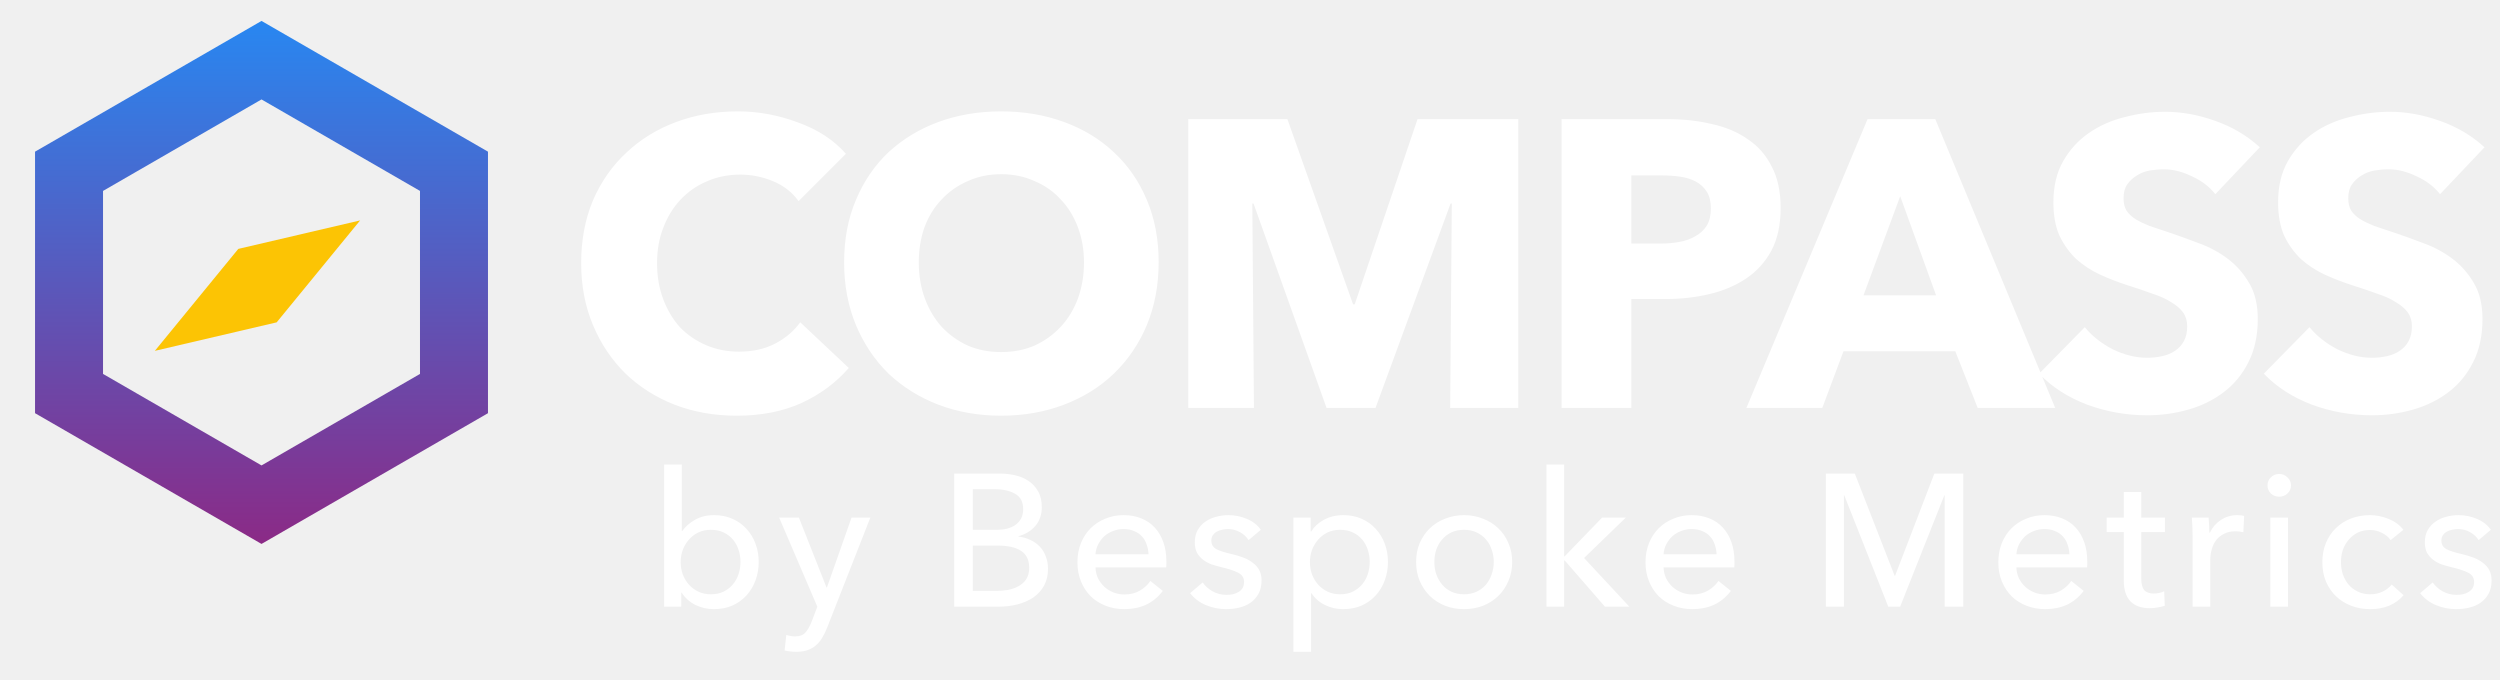
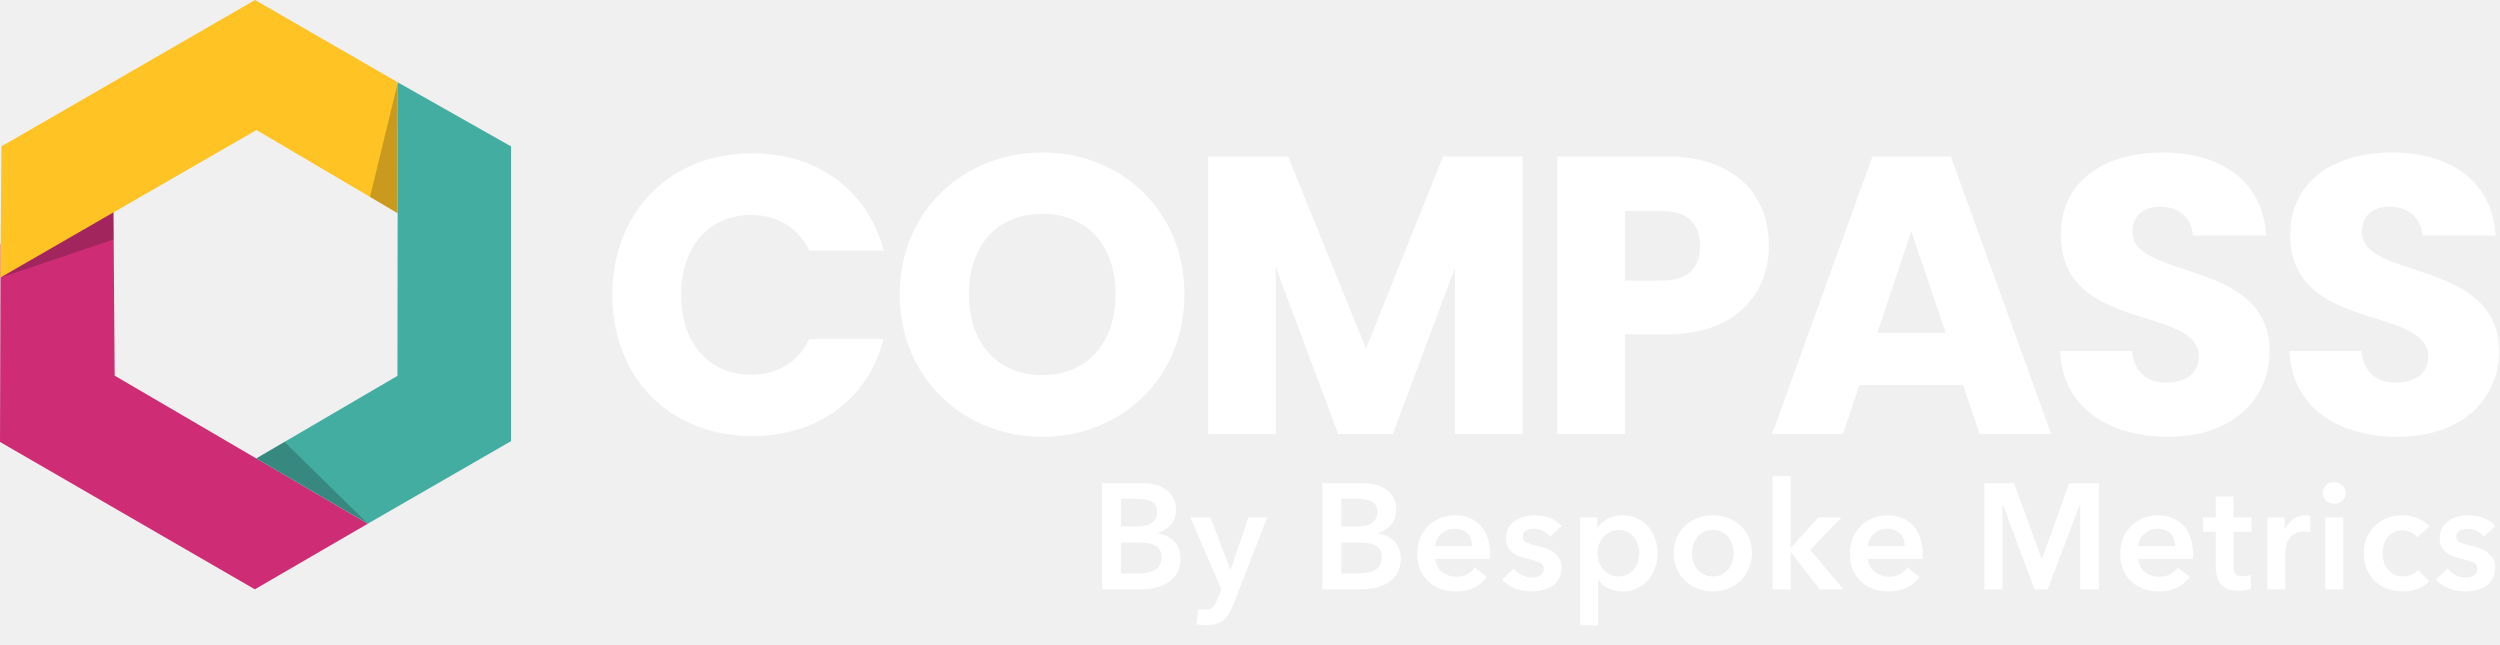
- <svg xmlns="http://www.w3.org/2000/svg" width="239" height="65" viewBox="0 0 239 65" fill="none">
-   <path d="M81.144 35.178C79.922 36.582 78.414 37.7 76.62 38.532C74.826 39.338 72.759 39.741 70.419 39.741C68.287 39.741 66.311 39.39 64.491 38.688C62.697 37.986 61.137 36.998 59.811 35.724C58.485 34.424 57.445 32.877 56.691 31.083C55.937 29.289 55.56 27.313 55.56 25.155C55.56 22.945 55.937 20.943 56.691 19.149C57.471 17.355 58.537 15.834 59.889 14.586C61.241 13.312 62.827 12.337 64.647 11.661C66.467 10.985 68.43 10.647 70.536 10.647C72.486 10.647 74.397 10.998 76.269 11.7C78.167 12.376 79.701 13.377 80.871 14.703L76.347 19.227C75.723 18.369 74.904 17.732 73.89 17.316C72.876 16.9 71.836 16.692 70.77 16.692C69.6 16.692 68.521 16.913 67.533 17.355C66.571 17.771 65.739 18.356 65.037 19.11C64.335 19.864 63.789 20.761 63.399 21.801C63.009 22.815 62.814 23.933 62.814 25.155C62.814 26.403 63.009 27.547 63.399 28.587C63.789 29.627 64.322 30.524 64.998 31.278C65.7 32.006 66.532 32.578 67.494 32.994C68.456 33.41 69.509 33.618 70.653 33.618C71.979 33.618 73.136 33.358 74.124 32.838C75.112 32.318 75.905 31.642 76.503 30.81L81.144 35.178ZM110.767 25.077C110.767 27.261 110.39 29.263 109.636 31.083C108.882 32.877 107.829 34.424 106.477 35.724C105.151 36.998 103.565 37.986 101.719 38.688C99.873 39.39 97.871 39.741 95.713 39.741C93.555 39.741 91.553 39.39 89.707 38.688C87.887 37.986 86.301 36.998 84.949 35.724C83.623 34.424 82.583 32.877 81.829 31.083C81.075 29.263 80.698 27.261 80.698 25.077C80.698 22.867 81.075 20.878 81.829 19.11C82.583 17.316 83.623 15.795 84.949 14.547C86.301 13.299 87.887 12.337 89.707 11.661C91.553 10.985 93.555 10.647 95.713 10.647C97.871 10.647 99.873 10.985 101.719 11.661C103.565 12.337 105.151 13.299 106.477 14.547C107.829 15.795 108.882 17.316 109.636 19.11C110.39 20.878 110.767 22.867 110.767 25.077ZM103.63 25.077C103.63 23.881 103.435 22.763 103.045 21.723C102.655 20.683 102.109 19.799 101.407 19.071C100.731 18.317 99.899 17.732 98.911 17.316C97.949 16.874 96.883 16.653 95.713 16.653C94.543 16.653 93.477 16.874 92.515 17.316C91.553 17.732 90.721 18.317 90.019 19.071C89.317 19.799 88.771 20.683 88.381 21.723C88.017 22.763 87.835 23.881 87.835 25.077C87.835 26.325 88.03 27.482 88.42 28.548C88.81 29.588 89.343 30.485 90.019 31.239C90.721 31.993 91.553 32.591 92.515 33.033C93.477 33.449 94.543 33.657 95.713 33.657C96.883 33.657 97.949 33.449 98.911 33.033C99.873 32.591 100.705 31.993 101.407 31.239C102.109 30.485 102.655 29.588 103.045 28.548C103.435 27.482 103.63 26.325 103.63 25.077ZM138.636 39L138.792 19.461H138.675L131.499 39H126.819L119.838 19.461H119.721L119.877 39H113.598V11.388H123.075L129.354 29.094H129.51L135.516 11.388H145.149V39H138.636ZM170.229 19.89C170.229 21.502 169.93 22.867 169.332 23.985C168.734 25.077 167.928 25.961 166.914 26.637C165.9 27.313 164.73 27.807 163.404 28.119C162.078 28.431 160.7 28.587 159.27 28.587H155.955V39H149.286V11.388H159.426C160.934 11.388 162.338 11.544 163.638 11.856C164.964 12.142 166.108 12.623 167.07 13.299C168.058 13.949 168.825 14.82 169.371 15.912C169.943 16.978 170.229 18.304 170.229 19.89ZM163.56 19.929C163.56 19.279 163.43 18.746 163.17 18.33C162.91 17.914 162.559 17.589 162.117 17.355C161.675 17.121 161.168 16.965 160.596 16.887C160.05 16.809 159.478 16.77 158.88 16.77H155.955V23.283H158.763C159.387 23.283 159.985 23.231 160.557 23.127C161.129 23.023 161.636 22.841 162.078 22.581C162.546 22.321 162.91 21.983 163.17 21.567C163.43 21.125 163.56 20.579 163.56 19.929ZM189.069 39L186.924 33.579H176.238L174.21 39H166.956L178.539 11.388H185.013L196.479 39H189.069ZM181.659 18.759L178.149 28.236H185.091L181.659 18.759ZM211.787 18.564C211.215 17.836 210.461 17.264 209.525 16.848C208.615 16.406 207.731 16.185 206.873 16.185C206.431 16.185 205.976 16.224 205.508 16.302C205.066 16.38 204.663 16.536 204.299 16.77C203.935 16.978 203.623 17.264 203.363 17.628C203.129 17.966 203.012 18.408 203.012 18.954C203.012 19.422 203.103 19.812 203.285 20.124C203.493 20.436 203.779 20.709 204.143 20.943C204.533 21.177 204.988 21.398 205.508 21.606C206.028 21.788 206.613 21.983 207.263 22.191C208.199 22.503 209.174 22.854 210.188 23.244C211.202 23.608 212.125 24.102 212.957 24.726C213.789 25.35 214.478 26.13 215.024 27.066C215.57 27.976 215.843 29.12 215.843 30.498C215.843 32.084 215.544 33.462 214.946 34.632C214.374 35.776 213.594 36.725 212.606 37.479C211.618 38.233 210.487 38.792 209.213 39.156C207.939 39.52 206.626 39.702 205.274 39.702C203.298 39.702 201.387 39.364 199.541 38.688C197.695 37.986 196.161 36.998 194.939 35.724L199.307 31.278C199.983 32.11 200.867 32.812 201.959 33.384C203.077 33.93 204.182 34.203 205.274 34.203C205.768 34.203 206.249 34.151 206.717 34.047C207.185 33.943 207.588 33.774 207.926 33.54C208.29 33.306 208.576 32.994 208.784 32.604C208.992 32.214 209.096 31.746 209.096 31.2C209.096 30.68 208.966 30.238 208.706 29.874C208.446 29.51 208.069 29.185 207.575 28.899C207.107 28.587 206.509 28.314 205.781 28.08C205.079 27.82 204.273 27.547 203.363 27.261C202.479 26.975 201.608 26.637 200.75 26.247C199.918 25.857 199.164 25.363 198.488 24.765C197.838 24.141 197.305 23.4 196.889 22.542C196.499 21.658 196.304 20.592 196.304 19.344C196.304 17.81 196.616 16.497 197.24 15.405C197.864 14.313 198.683 13.416 199.697 12.714C200.711 12.012 201.855 11.505 203.129 11.193C204.403 10.855 205.69 10.686 206.99 10.686C208.55 10.686 210.136 10.972 211.748 11.544C213.386 12.116 214.816 12.961 216.038 14.079L211.787 18.564ZM233.269 18.564C232.697 17.836 231.943 17.264 231.007 16.848C230.097 16.406 229.213 16.185 228.355 16.185C227.913 16.185 227.458 16.224 226.99 16.302C226.548 16.38 226.145 16.536 225.781 16.77C225.417 16.978 225.105 17.264 224.845 17.628C224.611 17.966 224.494 18.408 224.494 18.954C224.494 19.422 224.585 19.812 224.767 20.124C224.975 20.436 225.261 20.709 225.625 20.943C226.015 21.177 226.47 21.398 226.99 21.606C227.51 21.788 228.095 21.983 228.745 22.191C229.681 22.503 230.656 22.854 231.67 23.244C232.684 23.608 233.607 24.102 234.439 24.726C235.271 25.35 235.96 26.13 236.506 27.066C237.052 27.976 237.325 29.12 237.325 30.498C237.325 32.084 237.026 33.462 236.428 34.632C235.856 35.776 235.076 36.725 234.088 37.479C233.1 38.233 231.969 38.792 230.695 39.156C229.421 39.52 228.108 39.702 226.756 39.702C224.78 39.702 222.869 39.364 221.023 38.688C219.177 37.986 217.643 36.998 216.421 35.724L220.789 31.278C221.465 32.11 222.349 32.812 223.441 33.384C224.559 33.93 225.664 34.203 226.756 34.203C227.25 34.203 227.731 34.151 228.199 34.047C228.667 33.943 229.07 33.774 229.408 33.54C229.772 33.306 230.058 32.994 230.266 32.604C230.474 32.214 230.578 31.746 230.578 31.2C230.578 30.68 230.448 30.238 230.188 29.874C229.928 29.51 229.551 29.185 229.057 28.899C228.589 28.587 227.991 28.314 227.263 28.08C226.561 27.82 225.755 27.547 224.845 27.261C223.961 26.975 223.09 26.637 222.232 26.247C221.4 25.857 220.646 25.363 219.97 24.765C219.32 24.141 218.787 23.4 218.371 22.542C217.981 21.658 217.786 20.592 217.786 19.344C217.786 17.81 218.098 16.497 218.722 15.405C219.346 14.313 220.165 13.416 221.179 12.714C222.193 12.012 223.337 11.505 224.611 11.193C225.885 10.855 227.172 10.686 228.472 10.686C230.032 10.686 231.618 10.972 233.23 11.544C234.868 12.116 236.298 12.961 237.52 14.079L233.269 18.564Z" fill="white" />
-   <path d="M6.599 16.376L25 5.753L43.401 16.376V37.624L25 48.247L6.599 37.624V16.376Z" stroke="url(#paint0_linear_10_38)" stroke-width="6.5" />
-   <path fill-rule="evenodd" clip-rule="evenodd" d="M26.449 30.817L26.449 30.817L26.449 30.817L34.429 21.071L22.781 23.794L22.781 23.794L14.803 33.541L26.449 30.817Z" fill="#FCC404" />
-   <path d="M65.127 56.652V58H63.492V44.412H65.181V50.757H65.235C65.523 50.337 65.924 49.984 66.44 49.696C66.955 49.397 67.566 49.247 68.273 49.247C68.908 49.247 69.483 49.361 69.998 49.588C70.526 49.816 70.975 50.133 71.346 50.541C71.73 50.948 72.023 51.428 72.227 51.979C72.431 52.518 72.533 53.099 72.533 53.722C72.533 54.345 72.431 54.932 72.227 55.484C72.023 56.035 71.736 56.514 71.364 56.922C70.993 57.329 70.544 57.653 70.016 57.892C69.489 58.12 68.896 58.234 68.237 58.234C67.626 58.234 67.045 58.102 66.493 57.838C65.942 57.563 65.499 57.167 65.163 56.652H65.127ZM70.789 53.722C70.789 53.327 70.729 52.943 70.609 52.572C70.49 52.2 70.31 51.871 70.07 51.583C69.831 51.296 69.531 51.068 69.172 50.9C68.824 50.733 68.417 50.649 67.949 50.649C67.518 50.649 67.123 50.733 66.763 50.9C66.416 51.068 66.116 51.296 65.864 51.583C65.613 51.871 65.415 52.2 65.271 52.572C65.139 52.943 65.073 53.333 65.073 53.74C65.073 54.148 65.139 54.537 65.271 54.908C65.415 55.28 65.613 55.609 65.864 55.897C66.116 56.173 66.416 56.394 66.763 56.562C67.123 56.73 67.518 56.814 67.949 56.814C68.417 56.814 68.824 56.73 69.172 56.562C69.531 56.382 69.831 56.149 70.07 55.861C70.31 55.574 70.49 55.244 70.609 54.873C70.729 54.501 70.789 54.118 70.789 53.722ZM79.017 56.167H79.053L81.407 49.48H83.205L79.071 60.013C78.927 60.373 78.771 60.69 78.603 60.966C78.436 61.253 78.238 61.493 78.01 61.685C77.782 61.888 77.513 62.044 77.201 62.152C76.902 62.26 76.542 62.314 76.123 62.314C75.943 62.314 75.757 62.302 75.566 62.278C75.386 62.266 75.2 62.236 75.008 62.188L75.17 60.696C75.458 60.792 75.739 60.84 76.015 60.84C76.458 60.84 76.788 60.714 77.004 60.462C77.219 60.223 77.417 59.875 77.597 59.42L78.136 58L74.487 49.48H76.374L79.017 56.167ZM91.219 45.275H95.605C96.084 45.275 96.564 45.328 97.043 45.436C97.522 45.544 97.948 45.724 98.319 45.975C98.702 46.227 99.008 46.557 99.236 46.964C99.475 47.371 99.595 47.881 99.595 48.492C99.595 49.199 99.391 49.792 98.984 50.271C98.577 50.751 98.037 51.08 97.366 51.26V51.296C97.774 51.344 98.151 51.452 98.499 51.619C98.846 51.775 99.146 51.985 99.397 52.248C99.649 52.512 99.841 52.824 99.973 53.183C100.116 53.542 100.188 53.944 100.188 54.387C100.188 54.998 100.062 55.532 99.811 55.987C99.559 56.442 99.218 56.82 98.786 57.119C98.355 57.407 97.846 57.629 97.258 57.784C96.683 57.928 96.066 58 95.407 58H91.219V45.275ZM92.999 50.649H95.317C95.653 50.649 95.97 50.613 96.27 50.541C96.582 50.457 96.851 50.337 97.079 50.181C97.306 50.014 97.486 49.81 97.618 49.57C97.75 49.319 97.816 49.019 97.816 48.672C97.816 47.989 97.564 47.503 97.061 47.216C96.558 46.916 95.88 46.766 95.03 46.766H92.999V50.649ZM92.999 56.49H95.227C95.599 56.49 95.97 56.46 96.342 56.4C96.725 56.328 97.067 56.209 97.366 56.041C97.678 55.873 97.924 55.651 98.103 55.376C98.295 55.088 98.391 54.729 98.391 54.297C98.391 53.542 98.133 52.997 97.618 52.662C97.103 52.326 96.36 52.158 95.389 52.158H92.999V56.49ZM109.797 52.985C109.785 52.65 109.725 52.338 109.617 52.051C109.522 51.751 109.372 51.493 109.168 51.278C108.976 51.062 108.731 50.894 108.431 50.775C108.144 50.643 107.802 50.577 107.407 50.577C107.047 50.577 106.706 50.643 106.382 50.775C106.071 50.894 105.795 51.062 105.555 51.278C105.328 51.493 105.136 51.751 104.98 52.051C104.836 52.338 104.752 52.65 104.728 52.985H109.797ZM111.505 53.668C111.505 53.764 111.505 53.86 111.505 53.956C111.505 54.052 111.499 54.148 111.487 54.243H104.728C104.74 54.603 104.818 54.944 104.962 55.268C105.118 55.58 105.322 55.855 105.573 56.095C105.825 56.322 106.112 56.502 106.436 56.634C106.772 56.766 107.125 56.832 107.496 56.832C108.072 56.832 108.569 56.706 108.988 56.454C109.408 56.203 109.737 55.897 109.977 55.538L111.163 56.49C110.708 57.089 110.169 57.533 109.545 57.82C108.934 58.096 108.251 58.234 107.496 58.234C106.849 58.234 106.25 58.126 105.699 57.91C105.148 57.694 104.675 57.395 104.279 57.011C103.884 56.616 103.572 56.143 103.344 55.592C103.117 55.04 103.003 54.429 103.003 53.758C103.003 53.099 103.111 52.494 103.327 51.943C103.554 51.38 103.866 50.9 104.261 50.505C104.657 50.109 105.124 49.804 105.663 49.588C106.202 49.361 106.784 49.247 107.407 49.247C108.03 49.247 108.593 49.349 109.096 49.552C109.611 49.756 110.043 50.05 110.39 50.433C110.75 50.816 111.025 51.284 111.217 51.835C111.409 52.374 111.505 52.985 111.505 53.668ZM119.364 51.637C119.172 51.326 118.902 51.074 118.555 50.882C118.207 50.679 117.818 50.577 117.386 50.577C117.195 50.577 117.003 50.601 116.811 50.649C116.62 50.685 116.446 50.751 116.29 50.846C116.146 50.93 116.026 51.044 115.931 51.188C115.847 51.32 115.805 51.487 115.805 51.691C115.805 52.051 115.967 52.32 116.29 52.5C116.614 52.668 117.099 52.824 117.746 52.967C118.153 53.063 118.531 53.177 118.878 53.309C119.226 53.441 119.525 53.608 119.777 53.812C120.041 54.004 120.244 54.237 120.388 54.513C120.532 54.789 120.604 55.112 120.604 55.484C120.604 55.987 120.508 56.412 120.316 56.76C120.125 57.107 119.867 57.395 119.543 57.623C119.232 57.838 118.872 57.994 118.465 58.09C118.058 58.186 117.638 58.234 117.207 58.234C116.56 58.234 115.925 58.108 115.302 57.856C114.69 57.605 114.181 57.221 113.774 56.706L114.978 55.681C115.206 56.017 115.517 56.298 115.913 56.526C116.32 56.754 116.763 56.868 117.243 56.868C117.458 56.868 117.662 56.85 117.854 56.814C118.058 56.766 118.237 56.694 118.393 56.598C118.561 56.502 118.693 56.376 118.788 56.221C118.884 56.065 118.932 55.867 118.932 55.627C118.932 55.232 118.741 54.938 118.357 54.747C117.986 54.555 117.434 54.375 116.703 54.208C116.416 54.136 116.122 54.052 115.823 53.956C115.535 53.848 115.272 53.704 115.032 53.525C114.792 53.345 114.595 53.123 114.439 52.859C114.295 52.584 114.223 52.248 114.223 51.853C114.223 51.398 114.313 51.008 114.493 50.685C114.684 50.349 114.93 50.08 115.23 49.876C115.529 49.66 115.871 49.504 116.254 49.408C116.638 49.301 117.033 49.247 117.44 49.247C118.052 49.247 118.639 49.367 119.202 49.606C119.777 49.846 120.22 50.193 120.532 50.649L119.364 51.637ZM125.337 62.314H123.647V49.48H125.301V50.81H125.355C125.631 50.355 126.032 49.984 126.559 49.696C127.098 49.397 127.722 49.247 128.428 49.247C129.064 49.247 129.639 49.361 130.154 49.588C130.681 49.816 131.131 50.133 131.502 50.541C131.885 50.948 132.179 51.428 132.383 51.979C132.586 52.518 132.688 53.099 132.688 53.722C132.688 54.345 132.586 54.932 132.383 55.484C132.179 56.035 131.891 56.514 131.52 56.922C131.149 57.329 130.699 57.653 130.172 57.892C129.645 58.12 129.052 58.234 128.393 58.234C127.781 58.234 127.206 58.102 126.667 57.838C126.128 57.575 125.702 57.203 125.391 56.724H125.337V62.314ZM130.945 53.722C130.945 53.327 130.885 52.943 130.765 52.572C130.645 52.2 130.466 51.871 130.226 51.583C129.986 51.296 129.687 51.068 129.327 50.9C128.98 50.733 128.572 50.649 128.105 50.649C127.674 50.649 127.278 50.733 126.919 50.9C126.571 51.068 126.272 51.296 126.02 51.583C125.768 51.871 125.571 52.2 125.427 52.572C125.295 52.943 125.229 53.333 125.229 53.74C125.229 54.148 125.295 54.537 125.427 54.908C125.571 55.28 125.768 55.609 126.02 55.897C126.272 56.173 126.571 56.394 126.919 56.562C127.278 56.73 127.674 56.814 128.105 56.814C128.572 56.814 128.98 56.73 129.327 56.562C129.687 56.382 129.986 56.149 130.226 55.861C130.466 55.574 130.645 55.244 130.765 54.873C130.885 54.501 130.945 54.118 130.945 53.722ZM144.565 53.722C144.565 54.381 144.445 54.986 144.206 55.538C143.978 56.089 143.655 56.568 143.235 56.975C142.828 57.371 142.343 57.682 141.779 57.91C141.216 58.126 140.611 58.234 139.964 58.234C139.317 58.234 138.712 58.126 138.149 57.91C137.585 57.682 137.1 57.371 136.693 56.975C136.285 56.568 135.962 56.089 135.722 55.538C135.494 54.986 135.381 54.381 135.381 53.722C135.381 53.063 135.494 52.464 135.722 51.925C135.962 51.374 136.285 50.9 136.693 50.505C137.1 50.109 137.585 49.804 138.149 49.588C138.712 49.361 139.317 49.247 139.964 49.247C140.611 49.247 141.216 49.361 141.779 49.588C142.343 49.804 142.828 50.109 143.235 50.505C143.655 50.9 143.978 51.374 144.206 51.925C144.445 52.464 144.565 53.063 144.565 53.722ZM142.804 53.722C142.804 53.315 142.738 52.925 142.606 52.554C142.486 52.182 142.307 51.859 142.067 51.583C141.827 51.296 141.528 51.068 141.168 50.9C140.821 50.733 140.419 50.649 139.964 50.649C139.509 50.649 139.101 50.733 138.742 50.9C138.394 51.068 138.101 51.296 137.861 51.583C137.621 51.859 137.436 52.182 137.304 52.554C137.184 52.925 137.124 53.315 137.124 53.722C137.124 54.13 137.184 54.519 137.304 54.891C137.436 55.262 137.621 55.592 137.861 55.879C138.101 56.167 138.394 56.394 138.742 56.562C139.101 56.73 139.509 56.814 139.964 56.814C140.419 56.814 140.821 56.73 141.168 56.562C141.528 56.394 141.827 56.167 142.067 55.879C142.307 55.592 142.486 55.262 142.606 54.891C142.738 54.519 142.804 54.13 142.804 53.722ZM149.532 53.183H149.586L153.163 49.48H155.428L151.438 53.345L155.769 58H153.433L149.586 53.578H149.532V58H147.843V44.412H149.532V53.183ZM164.105 52.985C164.093 52.65 164.033 52.338 163.925 52.051C163.829 51.751 163.68 51.493 163.476 51.278C163.284 51.062 163.039 50.894 162.739 50.775C162.451 50.643 162.11 50.577 161.714 50.577C161.355 50.577 161.014 50.643 160.69 50.775C160.378 50.894 160.103 51.062 159.863 51.278C159.636 51.493 159.444 51.751 159.288 52.051C159.144 52.338 159.06 52.65 159.036 52.985H164.105ZM165.813 53.668C165.813 53.764 165.813 53.86 165.813 53.956C165.813 54.052 165.807 54.148 165.795 54.243H159.036C159.048 54.603 159.126 54.944 159.27 55.268C159.426 55.58 159.63 55.855 159.881 56.095C160.133 56.322 160.42 56.502 160.744 56.634C161.079 56.766 161.433 56.832 161.804 56.832C162.38 56.832 162.877 56.706 163.296 56.454C163.716 56.203 164.045 55.897 164.285 55.538L165.471 56.49C165.016 57.089 164.476 57.533 163.853 57.82C163.242 58.096 162.559 58.234 161.804 58.234C161.157 58.234 160.558 58.126 160.007 57.91C159.456 57.694 158.982 57.395 158.587 57.011C158.192 56.616 157.88 56.143 157.652 55.592C157.425 55.04 157.311 54.429 157.311 53.758C157.311 53.099 157.419 52.494 157.634 51.943C157.862 51.38 158.174 50.9 158.569 50.505C158.964 50.109 159.432 49.804 159.971 49.588C160.51 49.361 161.091 49.247 161.714 49.247C162.338 49.247 162.901 49.349 163.404 49.552C163.919 49.756 164.351 50.05 164.698 50.433C165.058 50.816 165.333 51.284 165.525 51.835C165.717 52.374 165.813 52.985 165.813 53.668ZM181.131 55.052H181.167L184.923 45.275H187.691V58H185.912V47.359H185.876L181.652 58H180.52L176.314 47.359H176.278V58H174.552V45.275H177.32L181.131 55.052ZM197.834 52.985C197.822 52.65 197.762 52.338 197.654 52.051C197.559 51.751 197.409 51.493 197.205 51.278C197.013 51.062 196.768 50.894 196.468 50.775C196.181 50.643 195.839 50.577 195.444 50.577C195.084 50.577 194.743 50.643 194.419 50.775C194.108 50.894 193.832 51.062 193.592 51.278C193.365 51.493 193.173 51.751 193.017 52.051C192.873 52.338 192.79 52.65 192.766 52.985H197.834ZM199.542 53.668C199.542 53.764 199.542 53.86 199.542 53.956C199.542 54.052 199.536 54.148 199.524 54.243H192.766C192.778 54.603 192.855 54.944 192.999 55.268C193.155 55.58 193.359 55.855 193.61 56.095C193.862 56.322 194.15 56.502 194.473 56.634C194.809 56.766 195.162 56.832 195.534 56.832C196.109 56.832 196.606 56.706 197.025 56.454C197.445 56.203 197.774 55.897 198.014 55.538L199.2 56.49C198.745 57.089 198.206 57.533 197.583 57.82C196.971 58.096 196.288 58.234 195.534 58.234C194.886 58.234 194.287 58.126 193.736 57.91C193.185 57.694 192.712 57.395 192.316 57.011C191.921 56.616 191.609 56.143 191.382 55.592C191.154 55.04 191.04 54.429 191.04 53.758C191.04 53.099 191.148 52.494 191.364 51.943C191.591 51.38 191.903 50.9 192.298 50.505C192.694 50.109 193.161 49.804 193.7 49.588C194.239 49.361 194.821 49.247 195.444 49.247C196.067 49.247 196.63 49.349 197.133 49.552C197.648 49.756 198.08 50.05 198.427 50.433C198.787 50.816 199.062 51.284 199.254 51.835C199.446 52.374 199.542 52.985 199.542 53.668ZM206.969 50.864H204.705V55.304C204.705 55.819 204.8 56.191 204.992 56.418C205.184 56.634 205.489 56.742 205.909 56.742C206.065 56.742 206.232 56.724 206.412 56.688C206.592 56.652 206.754 56.598 206.897 56.526L206.951 57.91C206.748 57.982 206.52 58.036 206.268 58.072C206.029 58.12 205.777 58.144 205.513 58.144C204.711 58.144 204.093 57.922 203.662 57.479C203.243 57.035 203.033 56.37 203.033 55.484V50.864H201.397V49.48H203.033V47.036H204.705V49.48H206.969V50.864ZM209.613 51.314C209.613 51.086 209.607 50.792 209.595 50.433C209.583 50.074 209.565 49.756 209.541 49.48H211.141C211.165 49.696 211.183 49.948 211.195 50.235C211.207 50.511 211.213 50.739 211.213 50.918H211.267C211.507 50.415 211.854 50.014 212.309 49.714C212.777 49.403 213.298 49.247 213.873 49.247C214.137 49.247 214.358 49.271 214.538 49.319L214.466 50.882C214.227 50.822 213.969 50.792 213.693 50.792C213.286 50.792 212.932 50.87 212.633 51.026C212.333 51.17 212.082 51.368 211.878 51.619C211.686 51.871 211.542 52.164 211.447 52.5C211.351 52.824 211.303 53.165 211.303 53.525V58H209.613V51.314ZM218.732 58H217.042V49.48H218.732V58ZM219.019 46.407C219.019 46.718 218.905 46.976 218.678 47.18C218.462 47.383 218.198 47.485 217.887 47.485C217.575 47.485 217.312 47.383 217.096 47.18C216.88 46.964 216.772 46.706 216.772 46.407C216.772 46.095 216.88 45.838 217.096 45.634C217.312 45.418 217.575 45.31 217.887 45.31C218.198 45.31 218.462 45.418 218.678 45.634C218.905 45.838 219.019 46.095 219.019 46.407ZM228.542 51.637C228.362 51.362 228.092 51.134 227.733 50.954C227.373 50.763 226.99 50.667 226.582 50.667C226.139 50.667 225.744 50.751 225.396 50.918C225.061 51.086 224.773 51.314 224.533 51.601C224.294 51.877 224.108 52.2 223.976 52.572C223.856 52.943 223.796 53.333 223.796 53.74C223.796 54.148 223.856 54.537 223.976 54.908C224.108 55.28 224.294 55.609 224.533 55.897C224.773 56.173 225.067 56.394 225.414 56.562C225.762 56.73 226.157 56.814 226.6 56.814C227.032 56.814 227.421 56.73 227.769 56.562C228.128 56.394 228.422 56.167 228.649 55.879L229.782 56.904C229.422 57.323 228.973 57.653 228.434 57.892C227.894 58.12 227.283 58.234 226.6 58.234C225.941 58.234 225.33 58.126 224.767 57.91C224.216 57.694 223.736 57.395 223.329 57.011C222.922 56.616 222.598 56.143 222.358 55.592C222.131 55.04 222.017 54.423 222.017 53.74C222.017 53.069 222.131 52.458 222.358 51.907C222.586 51.356 222.904 50.882 223.311 50.487C223.719 50.092 224.198 49.786 224.749 49.57C225.312 49.355 225.917 49.247 226.564 49.247C227.164 49.247 227.757 49.367 228.344 49.606C228.943 49.846 229.416 50.193 229.764 50.649L228.542 51.637ZM236.956 51.637C236.764 51.326 236.494 51.074 236.147 50.882C235.8 50.679 235.41 50.577 234.979 50.577C234.787 50.577 234.595 50.601 234.404 50.649C234.212 50.685 234.038 50.751 233.882 50.846C233.738 50.93 233.619 51.044 233.523 51.188C233.439 51.32 233.397 51.487 233.397 51.691C233.397 52.051 233.559 52.32 233.882 52.5C234.206 52.668 234.691 52.824 235.338 52.967C235.746 53.063 236.123 53.177 236.471 53.309C236.818 53.441 237.118 53.608 237.369 53.812C237.633 54.004 237.837 54.237 237.98 54.513C238.124 54.789 238.196 55.112 238.196 55.484C238.196 55.987 238.1 56.412 237.908 56.76C237.717 57.107 237.459 57.395 237.136 57.623C236.824 57.838 236.465 57.994 236.057 58.09C235.65 58.186 235.23 58.234 234.799 58.234C234.152 58.234 233.517 58.108 232.894 57.856C232.283 57.605 231.773 57.221 231.366 56.706L232.57 55.681C232.798 56.017 233.109 56.298 233.505 56.526C233.912 56.754 234.356 56.868 234.835 56.868C235.051 56.868 235.254 56.85 235.446 56.814C235.65 56.766 235.829 56.694 235.985 56.598C236.153 56.502 236.285 56.376 236.381 56.221C236.477 56.065 236.524 55.867 236.524 55.627C236.524 55.232 236.333 54.938 235.949 54.747C235.578 54.555 235.027 54.375 234.296 54.208C234.008 54.136 233.715 54.052 233.415 53.956C233.127 53.848 232.864 53.704 232.624 53.525C232.384 53.345 232.187 53.123 232.031 52.859C231.887 52.584 231.815 52.248 231.815 51.853C231.815 51.398 231.905 51.008 232.085 50.685C232.277 50.349 232.522 50.08 232.822 49.876C233.121 49.66 233.463 49.504 233.846 49.408C234.23 49.301 234.625 49.247 235.033 49.247C235.644 49.247 236.231 49.367 236.794 49.606C237.369 49.846 237.813 50.193 238.124 50.649L236.956 51.637Z" fill="white" />
+ <svg xmlns="http://www.w3.org/2000/svg" width="543" height="140" viewBox="0 0 543 140" fill="none">
+   <path d="M133 64.043C133 82.079 145.54 94.705 163.318 94.705C177.661 94.705 188.483 86.717 191.919 73.662H175.772C173.281 78.816 168.729 81.392 163.146 81.392C154.128 81.392 147.944 74.693 147.944 64.043C147.944 53.393 154.128 46.694 163.146 46.694C168.729 46.694 173.281 49.27 175.772 54.424H191.919C188.483 41.369 177.661 33.295 163.318 33.295C145.54 33.295 133 46.007 133 64.043Z" fill="white" />
+   <path d="M257.255 63.957C257.255 45.835 243.599 33.123 226.421 33.123C209.33 33.123 195.416 45.835 195.416 63.957C195.416 82.079 209.33 94.876 226.421 94.876C243.513 94.876 257.255 82.079 257.255 63.957ZM210.446 63.957C210.446 53.221 216.63 46.436 226.421 46.436C236.041 46.436 242.31 53.221 242.31 63.957C242.31 74.521 236.041 81.478 226.421 81.478C216.63 81.478 210.446 74.521 210.446 63.957Z" fill="white" />
+   <path d="M262.419 94.275H277.106V58.031L290.676 94.275H302.529L316.013 58.117V94.275H330.7V33.982H313.436L296.688 75.724L279.769 33.982H262.419V94.275Z" fill="white" />
+   <path d="M352.942 60.951V45.835H360.929C366.77 45.835 369.26 48.755 369.26 53.393C369.26 58.031 366.77 60.951 360.929 60.951H352.942ZM384.205 53.393C384.205 42.313 376.818 33.982 362.046 33.982H338.255V94.275H352.942V72.632H362.046C377.42 72.632 384.205 63.356 384.205 53.393Z" fill="white" />
+   <path d="M429.985 94.275H445.53L423.715 33.982H406.709L384.894 94.275H400.268L403.875 83.625H426.377L429.985 94.275ZM422.598 72.288H407.74L415.126 50.215L422.598 72.288Z" fill="white" />
+   <path d="M492.966 76.325C492.966 56.141 463.163 60.865 463.163 50.387C463.163 46.608 465.826 44.804 469.347 44.89C473.298 44.976 476.046 47.295 476.304 51.16H492.193C491.592 39.651 482.746 33.123 469.605 33.123C456.979 33.123 447.618 39.479 447.618 50.902C447.446 72.288 477.592 66.276 477.592 77.441C477.592 80.963 474.844 83.11 470.55 83.11C466.427 83.11 463.507 80.877 463.077 76.239H447.446C447.875 88.435 458.01 94.876 470.979 94.876C485.065 94.876 492.966 86.46 492.966 76.325Z" fill="white" />
+   <path d="M542.801 76.325C542.801 56.141 512.998 60.865 512.998 50.387C512.998 46.608 515.661 44.804 519.182 44.89C523.133 44.976 525.881 47.295 526.139 51.16H542.028C541.427 39.651 532.58 33.123 519.44 33.123C506.814 33.123 497.452 39.479 497.452 50.902C497.281 72.288 527.427 66.276 527.427 77.441C527.427 80.963 524.679 83.11 520.384 83.11C516.262 83.11 513.342 80.877 512.912 76.239H497.281C497.71 88.435 507.845 94.876 520.814 94.876C534.899 94.876 542.801 86.46 542.801 76.325Z" fill="white" />
+   <path d="M239.372 104.958H248.355C249.223 104.958 250.08 105.066 250.926 105.283C251.772 105.479 252.521 105.815 253.172 106.292C253.844 106.748 254.387 107.345 254.799 108.082C255.211 108.82 255.417 109.71 255.417 110.751C255.417 112.053 255.048 113.127 254.311 113.973C253.573 114.819 252.608 115.427 251.414 115.796V115.861C252.868 116.056 254.061 116.62 254.994 117.553C255.927 118.486 256.394 119.733 256.394 121.296C256.394 122.554 256.144 123.617 255.645 124.485C255.146 125.331 254.484 126.015 253.66 126.535C252.857 127.056 251.924 127.436 250.861 127.675C249.819 127.892 248.756 128 247.671 128H239.372V104.958ZM243.473 114.331H247.118C248.485 114.331 249.527 114.06 250.243 113.517C250.959 112.975 251.317 112.205 251.317 111.207C251.317 110.165 250.948 109.427 250.21 108.994C249.472 108.56 248.322 108.343 246.76 108.343H243.473V114.331ZM243.473 124.55H247.151C247.671 124.55 248.236 124.518 248.843 124.453C249.451 124.366 250.004 124.203 250.503 123.964C251.024 123.726 251.447 123.379 251.772 122.923C252.119 122.467 252.293 121.86 252.293 121.1C252.293 119.885 251.881 119.039 251.056 118.562C250.232 118.085 248.984 117.846 247.313 117.846H243.473V124.55ZM258.557 112.378H262.885L267.246 123.737H267.311L271.184 112.378H275.252L267.865 131.352C267.583 132.068 267.279 132.697 266.953 133.24C266.628 133.804 266.237 134.27 265.782 134.639C265.326 135.03 264.784 135.323 264.154 135.518C263.547 135.713 262.809 135.811 261.941 135.811C261.616 135.811 261.28 135.789 260.932 135.746C260.607 135.724 260.271 135.67 259.924 135.583L260.249 132.198C260.509 132.285 260.759 132.339 260.998 132.361C261.258 132.404 261.497 132.426 261.714 132.426C262.126 132.426 262.473 132.372 262.755 132.263C263.037 132.177 263.276 132.025 263.471 131.808C263.666 131.613 263.84 131.363 263.992 131.059C264.144 130.756 264.306 130.398 264.48 129.985L265.261 128L258.557 112.378ZM287.219 104.958H296.202C297.069 104.958 297.927 105.066 298.773 105.283C299.619 105.479 300.367 105.815 301.018 106.292C301.691 106.748 302.233 107.345 302.646 108.082C303.058 108.82 303.264 109.71 303.264 110.751C303.264 112.053 302.895 113.127 302.157 113.973C301.42 114.819 300.454 115.427 299.261 115.796V115.861C300.715 116.056 301.908 116.62 302.841 117.553C303.774 118.486 304.24 119.733 304.24 121.296C304.24 122.554 303.991 123.617 303.492 124.485C302.993 125.331 302.331 126.015 301.506 126.535C300.704 127.056 299.771 127.436 298.708 127.675C297.666 127.892 296.603 128 295.518 128H287.219V104.958ZM291.32 114.331H294.965C296.332 114.331 297.373 114.06 298.089 113.517C298.805 112.975 299.163 112.205 299.163 111.207C299.163 110.165 298.794 109.427 298.057 108.994C297.319 108.56 296.169 108.343 294.607 108.343H291.32V114.331ZM291.32 124.55H294.997C295.518 124.55 296.082 124.518 296.69 124.453C297.297 124.366 297.851 124.203 298.35 123.964C298.87 123.726 299.293 123.379 299.619 122.923C299.966 122.467 300.14 121.86 300.14 121.1C300.14 119.885 299.727 119.039 298.903 118.562C298.078 118.085 296.831 117.846 295.16 117.846H291.32V124.55ZM319.747 118.627C319.747 118.128 319.671 117.651 319.519 117.195C319.389 116.739 319.172 116.338 318.868 115.991C318.564 115.644 318.174 115.372 317.697 115.177C317.241 114.96 316.698 114.852 316.069 114.852C314.898 114.852 313.9 115.21 313.075 115.926C312.272 116.62 311.827 117.52 311.741 118.627H319.747ZM323.652 120.384C323.652 120.558 323.652 120.732 323.652 120.905C323.652 121.079 323.641 121.252 323.62 121.426H311.741C311.784 121.99 311.925 122.511 312.164 122.988C312.424 123.444 312.76 123.845 313.173 124.192C313.585 124.518 314.051 124.778 314.572 124.973C315.093 125.169 315.635 125.266 316.199 125.266C317.176 125.266 318 125.093 318.673 124.745C319.345 124.377 319.899 123.878 320.333 123.248L322.936 125.331C321.396 127.414 319.161 128.456 316.232 128.456C315.017 128.456 313.9 128.271 312.88 127.902C311.86 127.512 310.97 126.969 310.211 126.275C309.473 125.581 308.888 124.735 308.454 123.737C308.041 122.717 307.835 121.567 307.835 120.287C307.835 119.028 308.041 117.889 308.454 116.87C308.888 115.828 309.473 114.949 310.211 114.233C310.949 113.496 311.817 112.932 312.815 112.541C313.834 112.129 314.93 111.923 316.102 111.923C317.187 111.923 318.185 112.107 319.096 112.476C320.029 112.823 320.832 113.355 321.504 114.071C322.177 114.765 322.698 115.644 323.066 116.707C323.457 117.748 323.652 118.974 323.652 120.384ZM336.645 116.544C336.298 116.088 335.821 115.698 335.213 115.372C334.605 115.025 333.944 114.852 333.228 114.852C332.599 114.852 332.024 114.982 331.503 115.242C330.982 115.503 330.722 115.937 330.722 116.544C330.722 117.152 331.004 117.586 331.568 117.846C332.154 118.085 333 118.334 334.106 118.594C334.692 118.725 335.278 118.898 335.864 119.115C336.471 119.332 337.014 119.625 337.491 119.994C337.99 120.341 338.392 120.786 338.695 121.328C338.999 121.849 339.151 122.489 339.151 123.248C339.151 124.203 338.967 125.017 338.598 125.689C338.251 126.34 337.773 126.872 337.166 127.284C336.58 127.696 335.886 127.989 335.083 128.163C334.302 128.358 333.488 128.456 332.642 128.456C331.427 128.456 330.244 128.239 329.094 127.805C327.945 127.349 326.99 126.709 326.23 125.885L328.802 123.476C329.236 124.04 329.8 124.507 330.494 124.876C331.188 125.244 331.958 125.429 332.805 125.429C333.087 125.429 333.369 125.396 333.651 125.331C333.955 125.266 334.226 125.169 334.464 125.038C334.725 124.886 334.931 124.691 335.083 124.453C335.235 124.214 335.311 123.921 335.311 123.574C335.311 122.923 335.007 122.456 334.399 122.174C333.814 121.892 332.924 121.61 331.731 121.328C331.145 121.198 330.57 121.035 330.006 120.84C329.463 120.623 328.975 120.352 328.541 120.026C328.107 119.679 327.76 119.256 327.5 118.757C327.239 118.258 327.109 117.64 327.109 116.902C327.109 116.034 327.283 115.286 327.63 114.656C327.999 114.027 328.476 113.517 329.062 113.127C329.648 112.715 330.31 112.411 331.047 112.216C331.785 112.02 332.544 111.923 333.325 111.923C334.454 111.923 335.549 112.118 336.612 112.508C337.697 112.899 338.554 113.496 339.184 114.298L336.645 116.544ZM346.94 112.378V114.559H347.038C347.233 114.255 347.483 113.951 347.786 113.648C348.112 113.322 348.502 113.04 348.958 112.801C349.414 112.541 349.924 112.335 350.488 112.183C351.073 112.009 351.724 111.923 352.44 111.923C353.547 111.923 354.567 112.14 355.5 112.574C356.433 112.986 357.235 113.561 357.908 114.298C358.581 115.036 359.101 115.904 359.47 116.902C359.839 117.9 360.023 118.974 360.023 120.124C360.023 121.274 359.839 122.359 359.47 123.379C359.123 124.377 358.613 125.255 357.941 126.015C357.29 126.752 356.487 127.349 355.532 127.805C354.599 128.239 353.536 128.456 352.343 128.456C351.236 128.456 350.216 128.228 349.283 127.772C348.372 127.317 347.667 126.698 347.168 125.917H347.103V135.811H343.198V112.378H346.94ZM356.053 120.124C356.053 119.517 355.955 118.92 355.76 118.334C355.586 117.727 355.315 117.184 354.946 116.707C354.578 116.229 354.111 115.85 353.547 115.568C352.983 115.264 352.321 115.112 351.562 115.112C350.846 115.112 350.206 115.264 349.641 115.568C349.077 115.871 348.589 116.262 348.177 116.739C347.786 117.217 347.483 117.759 347.266 118.367C347.07 118.974 346.973 119.582 346.973 120.189C346.973 120.797 347.07 121.404 347.266 122.012C347.483 122.597 347.786 123.129 348.177 123.606C348.589 124.084 349.077 124.474 349.641 124.778C350.206 125.06 350.846 125.201 351.562 125.201C352.321 125.201 352.983 125.049 353.547 124.745C354.111 124.442 354.578 124.051 354.946 123.574C355.315 123.097 355.586 122.554 355.76 121.947C355.955 121.339 356.053 120.732 356.053 120.124ZM363.532 120.124C363.532 118.887 363.749 117.77 364.183 116.772C364.639 115.752 365.246 114.884 366.006 114.168C366.765 113.452 367.665 112.899 368.707 112.508C369.748 112.118 370.855 111.923 372.027 111.923C373.198 111.923 374.305 112.118 375.346 112.508C376.388 112.899 377.288 113.452 378.047 114.168C378.807 114.884 379.403 115.752 379.837 116.772C380.293 117.77 380.521 118.887 380.521 120.124C380.521 121.361 380.293 122.489 379.837 123.509C379.403 124.529 378.807 125.407 378.047 126.145C377.288 126.861 376.388 127.425 375.346 127.837C374.305 128.25 373.198 128.456 372.027 128.456C370.855 128.456 369.748 128.25 368.707 127.837C367.665 127.425 366.765 126.861 366.006 126.145C365.246 125.407 364.639 124.529 364.183 123.509C363.749 122.489 363.532 121.361 363.532 120.124ZM367.503 120.124C367.503 120.732 367.59 121.339 367.763 121.947C367.958 122.554 368.24 123.097 368.609 123.574C368.978 124.051 369.445 124.442 370.009 124.745C370.573 125.049 371.245 125.201 372.027 125.201C372.808 125.201 373.48 125.049 374.044 124.745C374.608 124.442 375.075 124.051 375.444 123.574C375.813 123.097 376.084 122.554 376.257 121.947C376.453 121.339 376.55 120.732 376.55 120.124C376.55 119.517 376.453 118.92 376.257 118.334C376.084 117.727 375.813 117.184 375.444 116.707C375.075 116.229 374.608 115.85 374.044 115.568C373.48 115.264 372.808 115.112 372.027 115.112C371.245 115.112 370.573 115.264 370.009 115.568C369.445 115.85 368.978 116.229 368.609 116.707C368.24 117.184 367.958 117.727 367.763 118.334C367.59 118.92 367.503 119.517 367.503 120.124ZM385.024 103.396H388.929V118.952H389.027L394.95 112.378H399.962L393.192 119.441L400.385 128H395.21L389.027 119.994H388.929V128H385.024V103.396ZM413.709 118.627C413.709 118.128 413.633 117.651 413.481 117.195C413.351 116.739 413.134 116.338 412.83 115.991C412.526 115.644 412.136 115.372 411.658 115.177C411.203 114.96 410.66 114.852 410.031 114.852C408.859 114.852 407.861 115.21 407.037 115.926C406.234 116.62 405.789 117.52 405.703 118.627H413.709ZM417.614 120.384C417.614 120.558 417.614 120.732 417.614 120.905C417.614 121.079 417.603 121.252 417.582 121.426H405.703C405.746 121.99 405.887 122.511 406.126 122.988C406.386 123.444 406.722 123.845 407.135 124.192C407.547 124.518 408.013 124.778 408.534 124.973C409.055 125.169 409.597 125.266 410.161 125.266C411.138 125.266 411.962 125.093 412.635 124.745C413.307 124.377 413.861 123.878 414.295 123.248L416.898 125.331C415.358 127.414 413.123 128.456 410.194 128.456C408.979 128.456 407.861 128.271 406.842 127.902C405.822 127.512 404.932 126.969 404.173 126.275C403.435 125.581 402.849 124.735 402.415 123.737C402.003 122.717 401.797 121.567 401.797 120.287C401.797 119.028 402.003 117.889 402.415 116.87C402.849 115.828 403.435 114.949 404.173 114.233C404.911 113.496 405.778 112.932 406.777 112.541C407.796 112.129 408.892 111.923 410.064 111.923C411.148 111.923 412.147 112.107 413.058 112.476C413.991 112.823 414.794 113.355 415.466 114.071C416.139 114.765 416.659 115.644 417.028 116.707C417.419 117.748 417.614 118.974 417.614 120.384ZM431.03 104.958H437.441L443.43 121.328H443.527L449.451 104.958H455.895V128H451.826V109.482H451.761L444.764 128H441.9L435 109.482H434.935V128H431.03V104.958ZM472.425 118.627C472.425 118.128 472.349 117.651 472.197 117.195C472.067 116.739 471.85 116.338 471.546 115.991C471.243 115.644 470.852 115.372 470.375 115.177C469.919 114.96 469.377 114.852 468.747 114.852C467.576 114.852 466.578 115.21 465.753 115.926C464.95 116.62 464.506 117.52 464.419 118.627H472.425ZM476.33 120.384C476.33 120.558 476.33 120.732 476.33 120.905C476.33 121.079 476.32 121.252 476.298 121.426H464.419C464.462 121.99 464.603 122.511 464.842 122.988C465.102 123.444 465.439 123.845 465.851 124.192C466.263 124.518 466.73 124.778 467.25 124.973C467.771 125.169 468.313 125.266 468.878 125.266C469.854 125.266 470.678 125.093 471.351 124.745C472.024 124.377 472.577 123.878 473.011 123.248L475.614 125.331C474.074 127.414 471.839 128.456 468.91 128.456C467.695 128.456 466.578 128.271 465.558 127.902C464.538 127.512 463.649 126.969 462.889 126.275C462.152 125.581 461.566 124.735 461.132 123.737C460.72 122.717 460.513 121.567 460.513 120.287C460.513 119.028 460.72 117.889 461.132 116.87C461.566 115.828 462.152 114.949 462.889 114.233C463.627 113.496 464.495 112.932 465.493 112.541C466.513 112.129 467.608 111.923 468.78 111.923C469.865 111.923 470.863 112.107 471.774 112.476C472.707 112.823 473.51 113.355 474.182 114.071C474.855 114.765 475.376 115.644 475.745 116.707C476.135 117.748 476.33 118.974 476.33 120.384ZM478.518 115.503V112.378H481.252V107.854H485.092V112.378H488.998V115.503H485.092V122.76C485.092 123.455 485.212 124.029 485.45 124.485C485.711 124.941 486.275 125.169 487.143 125.169C487.403 125.169 487.685 125.147 487.989 125.103C488.293 125.038 488.564 124.952 488.802 124.843L488.933 127.902C488.585 128.033 488.173 128.13 487.696 128.195C487.219 128.282 486.763 128.325 486.329 128.325C485.288 128.325 484.441 128.184 483.79 127.902C483.14 127.599 482.619 127.197 482.228 126.698C481.859 126.177 481.599 125.592 481.447 124.941C481.317 124.268 481.252 123.552 481.252 122.793V115.503H478.518ZM492.475 112.378H496.218V114.982H496.283C496.717 114.071 497.324 113.333 498.105 112.769C498.886 112.205 499.798 111.923 500.839 111.923C500.991 111.923 501.154 111.933 501.327 111.955C501.501 111.955 501.653 111.977 501.783 112.02V115.6C501.523 115.535 501.295 115.492 501.099 115.47C500.926 115.448 500.752 115.438 500.579 115.438C499.689 115.438 498.973 115.6 498.431 115.926C497.888 116.251 497.465 116.642 497.161 117.097C496.858 117.553 496.652 118.019 496.543 118.497C496.435 118.974 496.38 119.354 496.38 119.636V128H492.475V112.378ZM505.046 112.378H508.951V128H505.046V112.378ZM504.493 107.073C504.493 106.444 504.72 105.902 505.176 105.446C505.653 104.969 506.25 104.73 506.966 104.73C507.682 104.73 508.279 104.958 508.756 105.414C509.255 105.847 509.505 106.401 509.505 107.073C509.505 107.746 509.255 108.31 508.756 108.766C508.279 109.2 507.682 109.417 506.966 109.417C506.25 109.417 505.653 109.189 505.176 108.733C504.72 108.256 504.493 107.703 504.493 107.073ZM525.015 116.707C524.711 116.273 524.255 115.915 523.648 115.633C523.04 115.329 522.422 115.177 521.793 115.177C521.077 115.177 520.448 115.329 519.905 115.633C519.363 115.915 518.907 116.295 518.538 116.772C518.191 117.249 517.931 117.792 517.757 118.399C517.584 118.985 517.497 119.582 517.497 120.189C517.497 120.797 517.584 121.404 517.757 122.012C517.953 122.597 518.235 123.129 518.603 123.606C518.972 124.084 519.428 124.474 519.97 124.778C520.534 125.06 521.185 125.201 521.923 125.201C522.531 125.201 523.138 125.082 523.746 124.843C524.353 124.604 524.841 124.257 525.21 123.802L527.651 126.275C527 126.969 526.165 127.512 525.145 127.902C524.147 128.271 523.062 128.456 521.891 128.456C520.741 128.456 519.645 128.271 518.603 127.902C517.584 127.534 516.683 126.991 515.902 126.275C515.143 125.559 514.535 124.691 514.08 123.671C513.646 122.652 513.429 121.491 513.429 120.189C513.429 118.931 513.646 117.792 514.08 116.772C514.535 115.752 515.143 114.884 515.902 114.168C516.662 113.452 517.54 112.899 518.538 112.508C519.558 112.118 520.643 111.923 521.793 111.923C522.943 111.923 524.049 112.14 525.113 112.574C526.197 113.007 527.054 113.604 527.684 114.364L525.015 116.707ZM539.442 116.544C539.094 116.088 538.617 115.698 538.01 115.372C537.402 115.025 536.74 114.852 536.024 114.852C535.395 114.852 534.82 114.982 534.299 115.242C533.779 115.503 533.518 115.937 533.518 116.544C533.518 117.152 533.8 117.586 534.365 117.846C534.95 118.085 535.797 118.334 536.903 118.594C537.489 118.725 538.075 118.898 538.661 119.115C539.268 119.332 539.81 119.625 540.288 119.994C540.787 120.341 541.188 120.786 541.492 121.328C541.796 121.849 541.948 122.489 541.948 123.248C541.948 124.203 541.763 125.017 541.394 125.689C541.047 126.34 540.57 126.872 539.962 127.284C539.377 127.696 538.682 127.989 537.879 128.163C537.098 128.358 536.285 128.456 535.439 128.456C534.224 128.456 533.041 128.239 531.891 127.805C530.741 127.349 529.787 126.709 529.027 125.885L531.598 123.476C532.032 124.04 532.596 124.507 533.291 124.876C533.985 125.244 534.755 125.429 535.601 125.429C535.883 125.429 536.165 125.396 536.447 125.331C536.751 125.266 537.022 125.169 537.261 125.038C537.521 124.886 537.728 124.691 537.879 124.453C538.031 124.214 538.107 123.921 538.107 123.574C538.107 122.923 537.804 122.456 537.196 122.174C536.61 121.892 535.721 121.61 534.527 121.328C533.941 121.198 533.366 121.035 532.802 120.84C532.26 120.623 531.772 120.352 531.338 120.026C530.904 119.679 530.557 119.256 530.296 118.757C530.036 118.258 529.906 117.64 529.906 116.902C529.906 116.034 530.079 115.286 530.427 114.656C530.795 114.027 531.273 113.517 531.859 113.127C532.444 112.715 533.106 112.411 533.844 112.216C534.582 112.02 535.341 111.923 536.122 111.923C537.25 111.923 538.346 112.118 539.409 112.508C540.494 112.899 541.351 113.496 541.98 114.298L539.442 116.544Z" fill="white" />
+   <g clip-path="url(#clip0_18_26)">
+     <path d="M79.892 113.744L24.905 81.59L24.598 39.09L0.124 53.043L0 95.992L55.347 128L79.892 113.744Z" fill="#CE2D75" />
+     <path d="M79.892 113.744L55.653 99.57L86.324 81.633L86.402 17.886L111 31.799V95.815" fill="#44ADA2" />
+     <path d="M55.702 28.243L0.08 60.283L0.314 31.789L55.394 0L86.402 17.886L86.362 46.306L55.702 28.243Z" fill="#FFC324" />
+     <path opacity="0.22" d="M55.638 99.579L79.892 113.744L61.802 95.973" fill="#0A0A0A" />
+     <path opacity="0.22" d="M86.411 17.898L86.362 46.32L80.369 42.766" fill="#0A0A0A" />
+     <path opacity="0.22" d="M24.684 52.008L24.636 46.139L0.208 60.272" fill="#0A0A0A" />
+   </g>
  <defs>
-     <linearGradient id="paint0_linear_10_38" x1="25" y1="2" x2="25" y2="52" gradientUnits="userSpaceOnUse">
-       <stop stop-color="#2887F1" />
-       <stop offset="1" stop-color="#8B2A86" />
-     </linearGradient>
+     <clipPath id="clip0_18_26">
+       <rect width="111" height="128" fill="white" />
+     </clipPath>
  </defs>
</svg>
